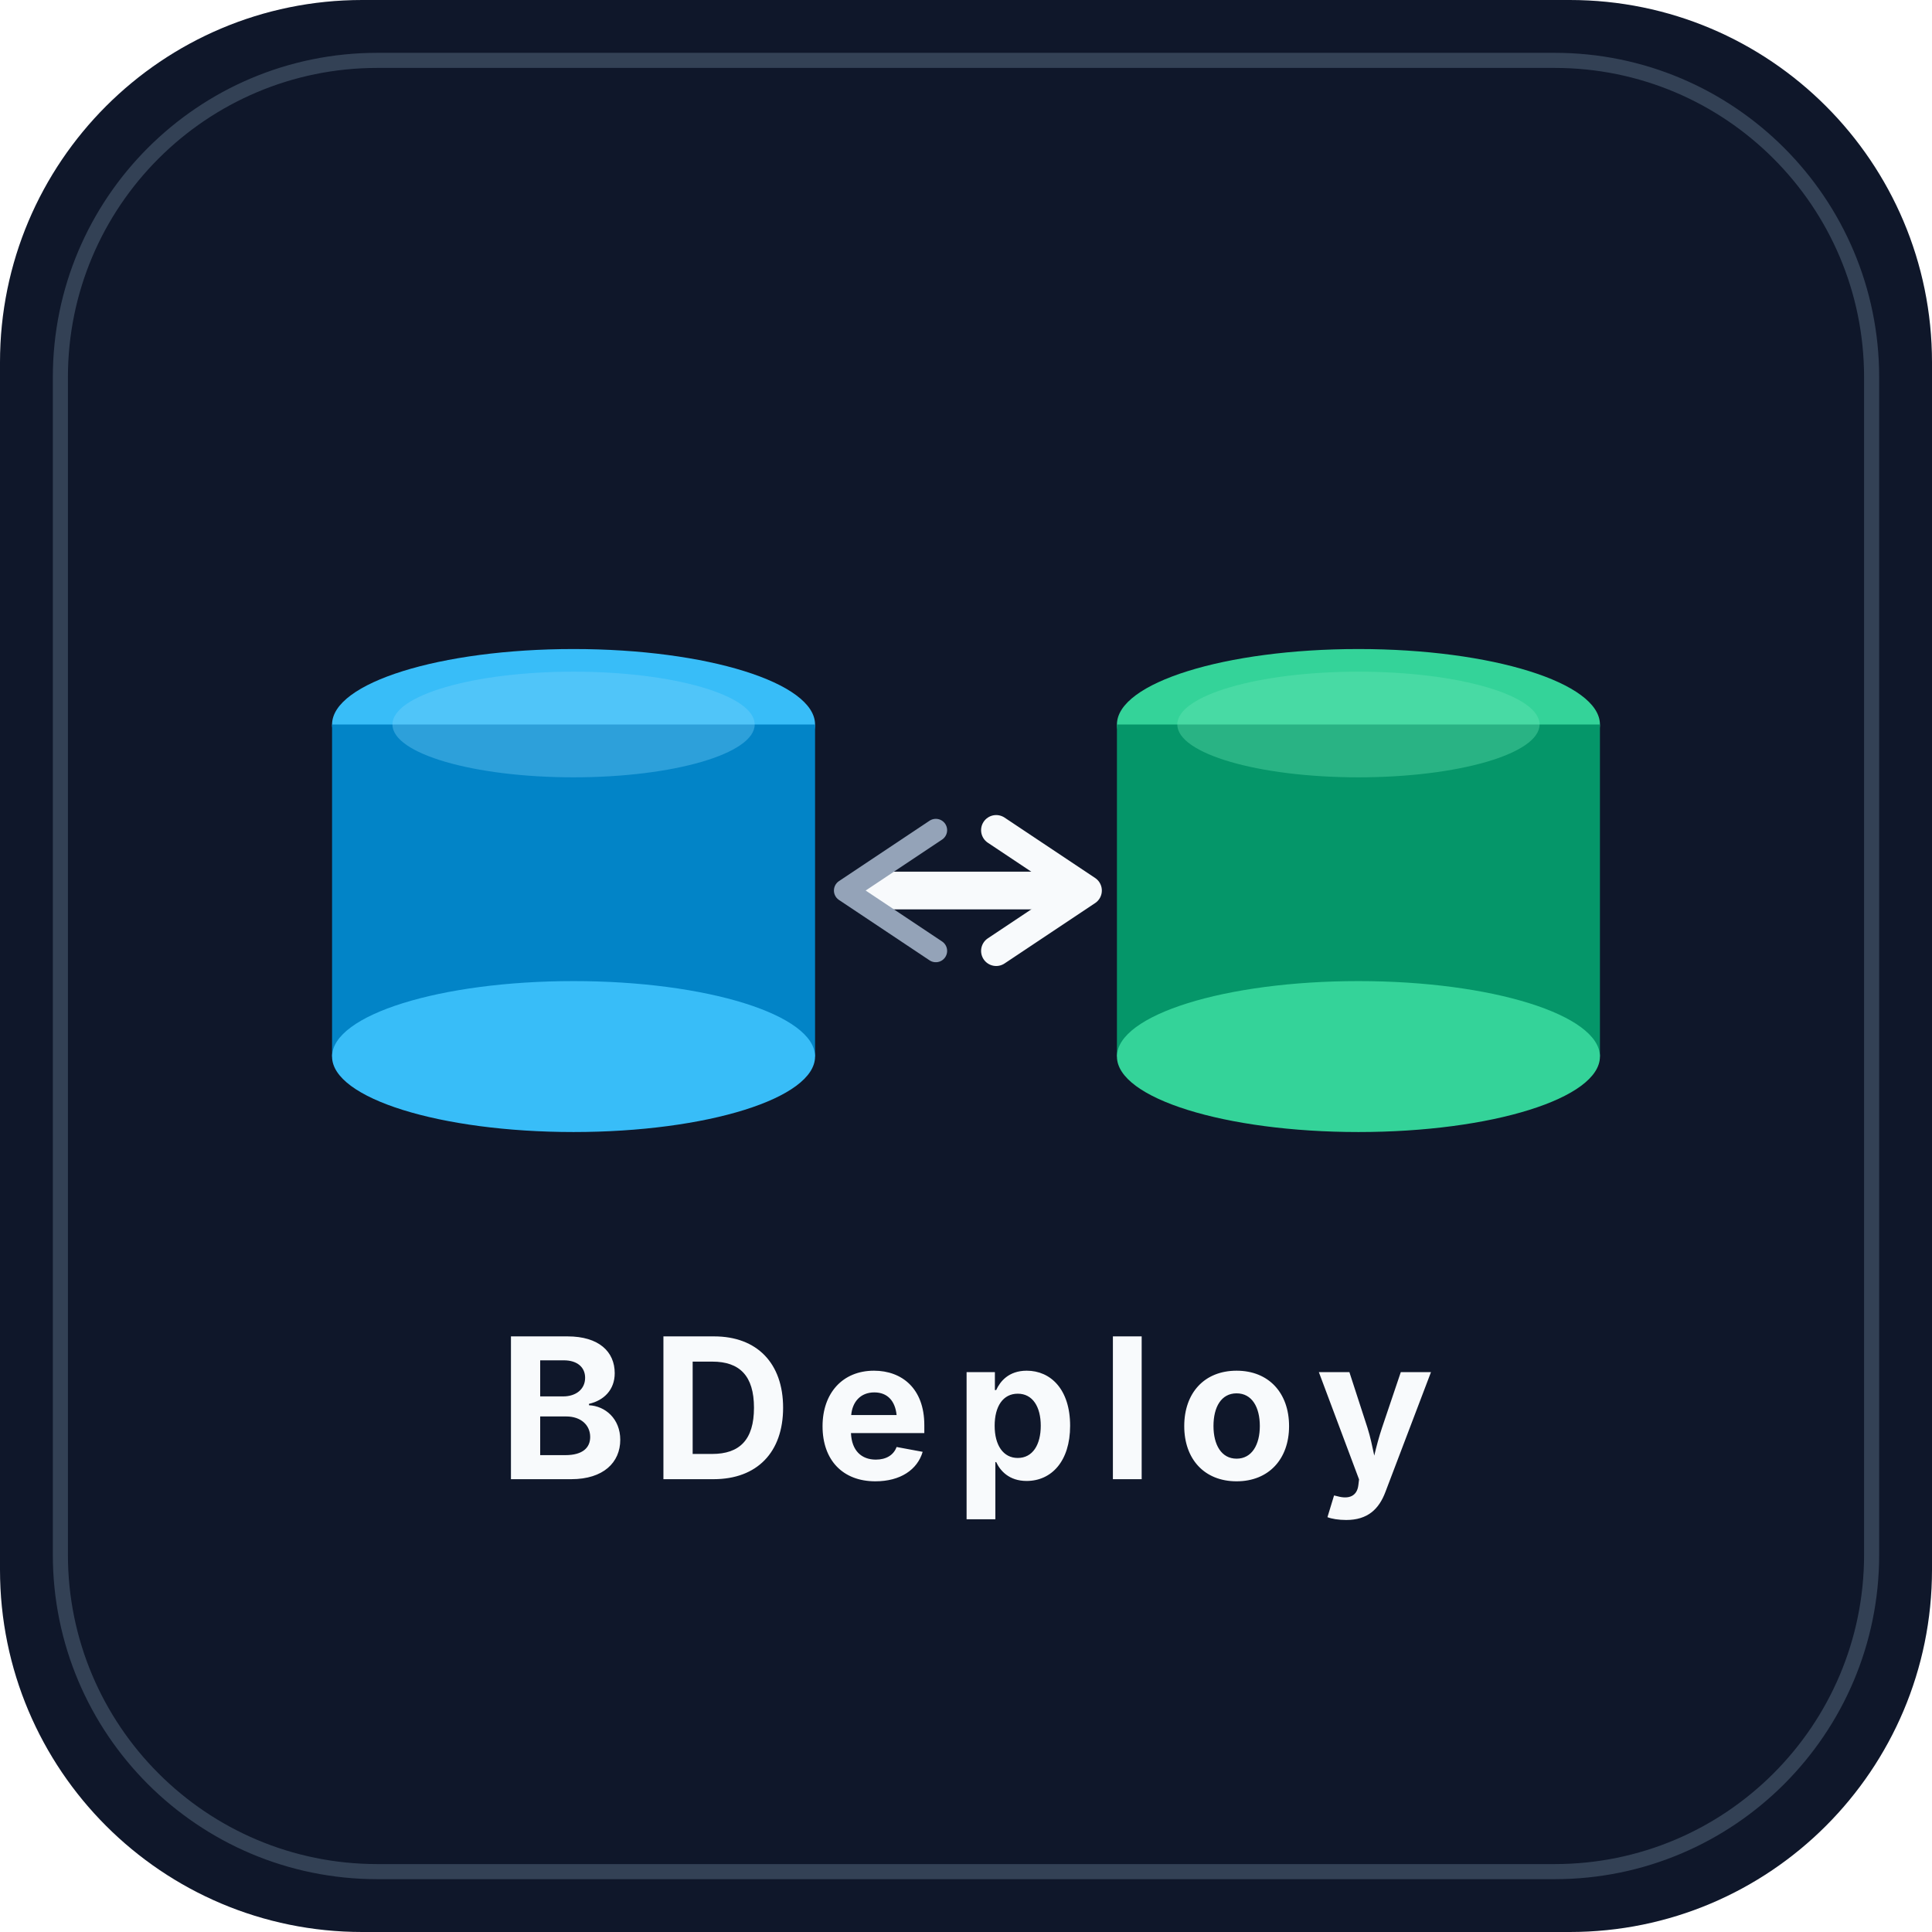
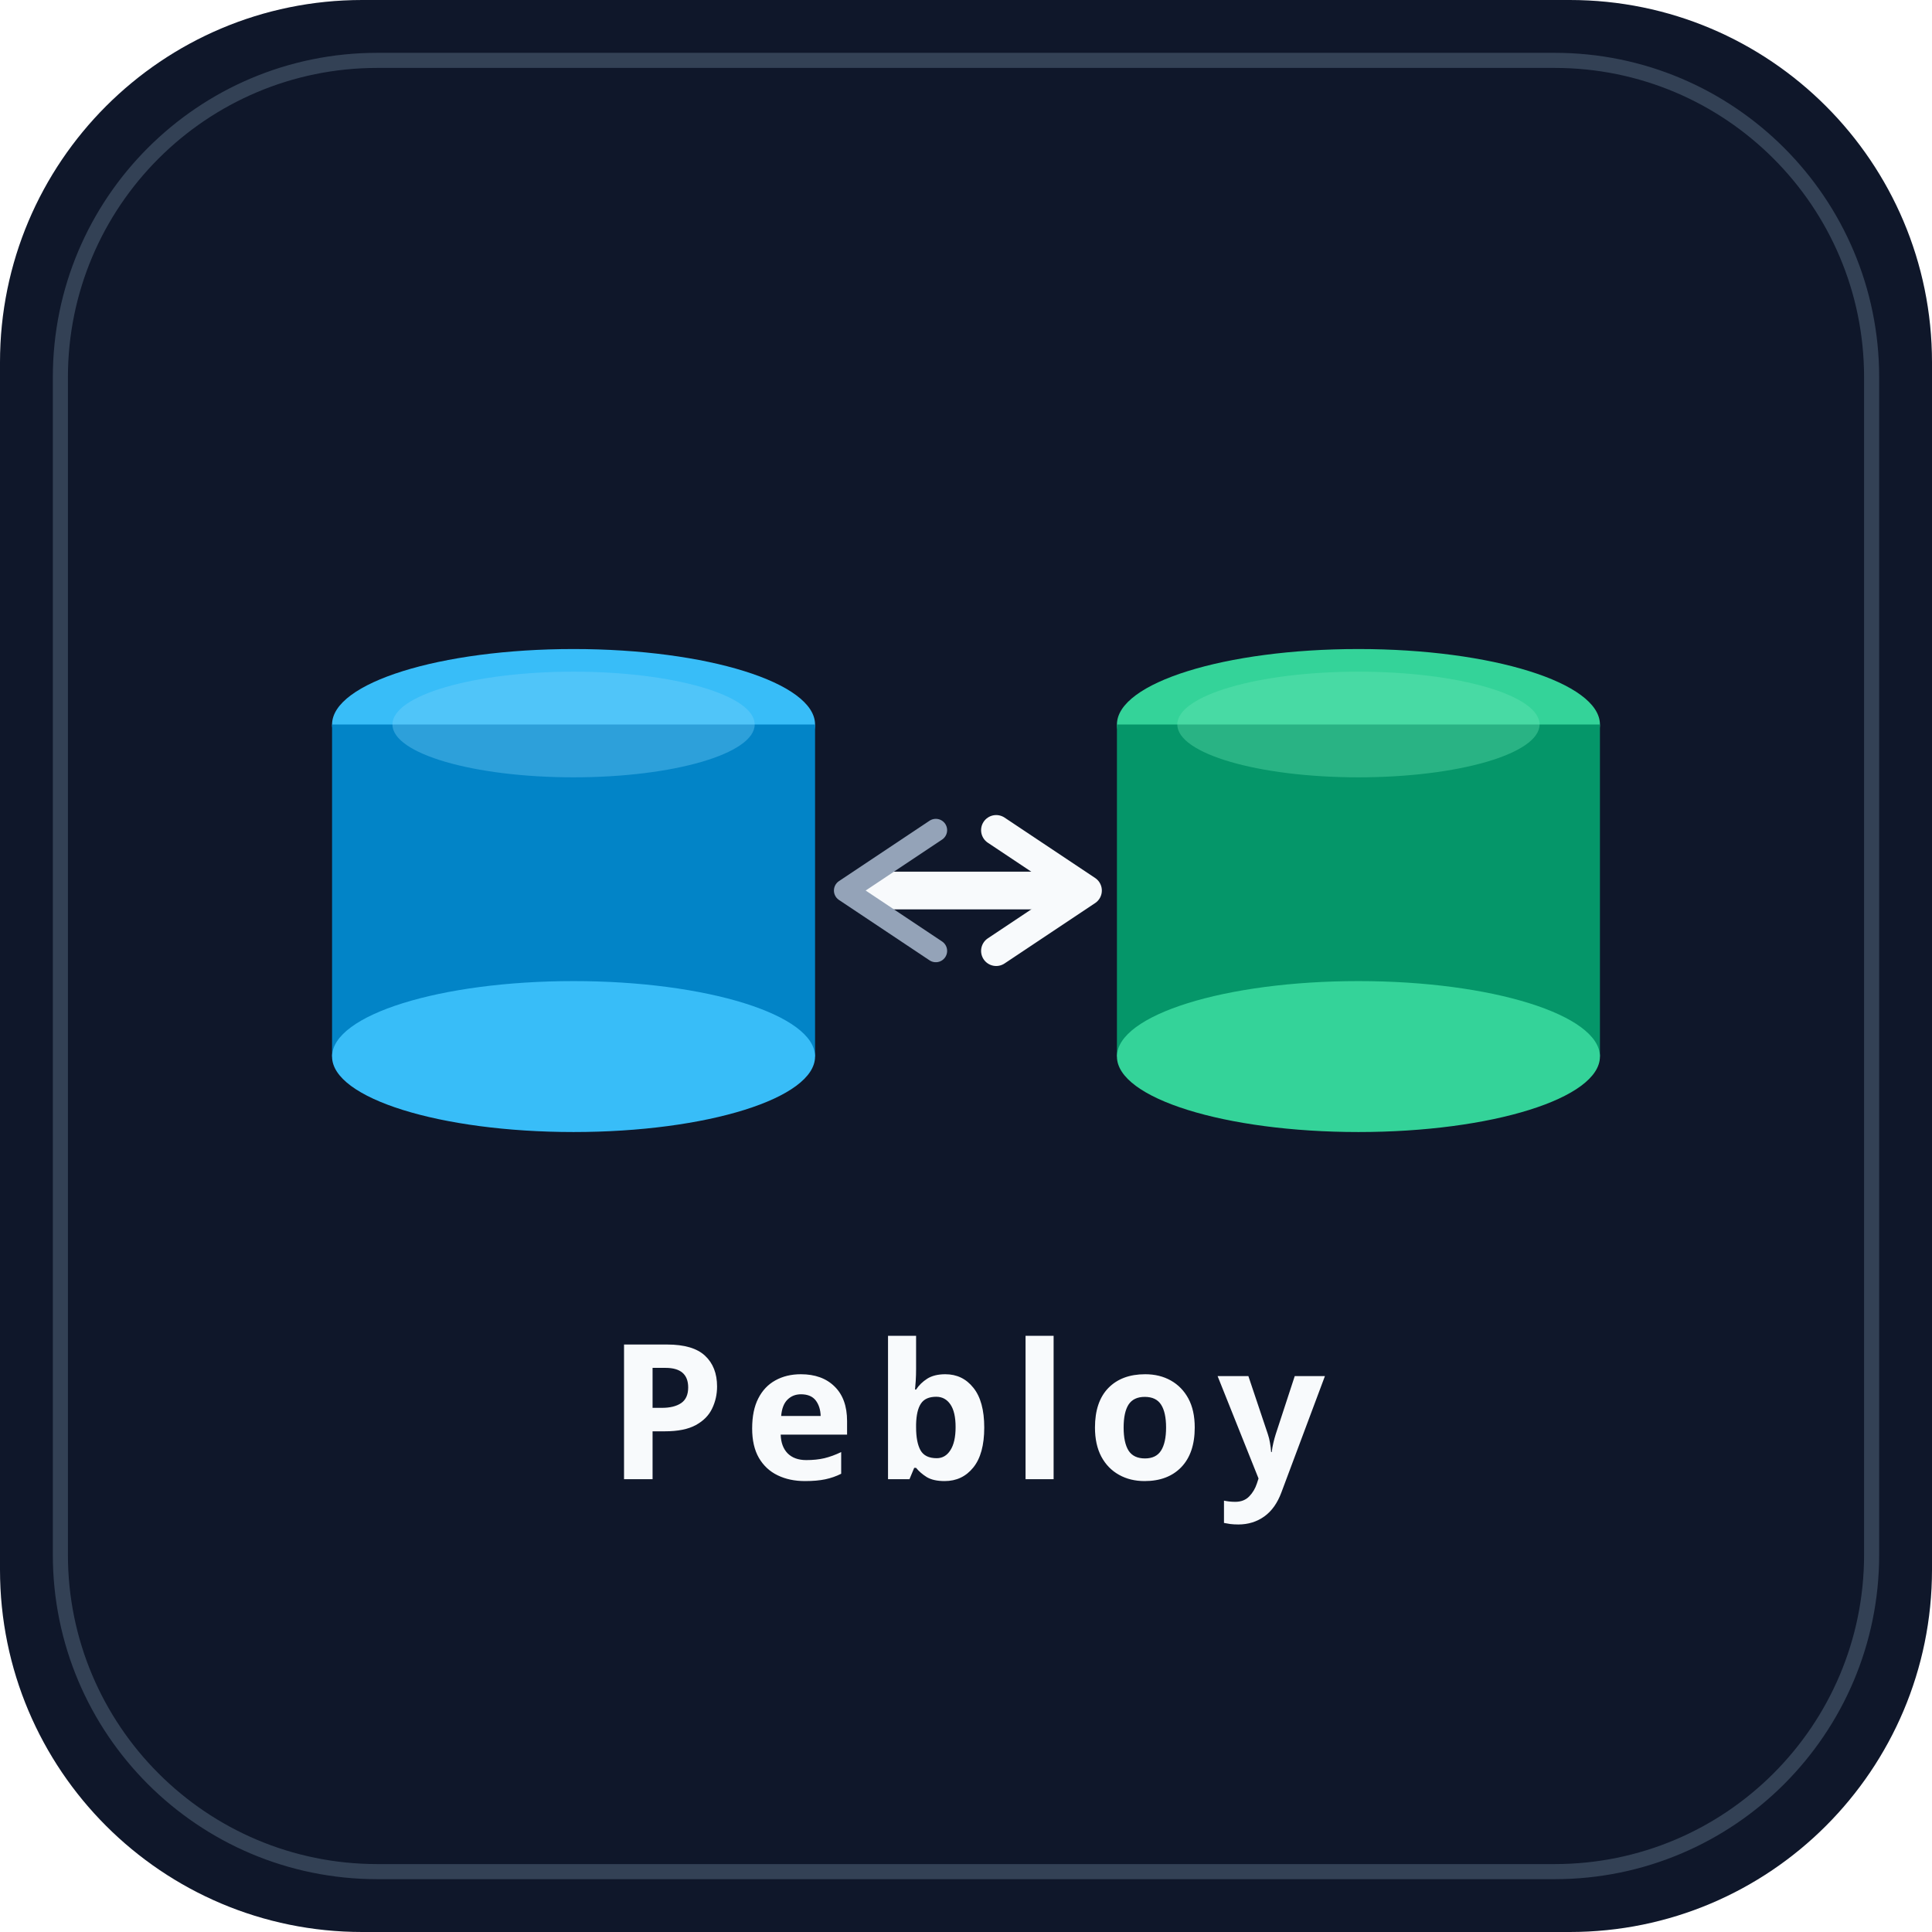
- <svg xmlns="http://www.w3.org/2000/svg" width="256" height="256" viewBox="0 0 256 256" role="img" aria-label="BDeploy logo">
+ <svg xmlns="http://www.w3.org/2000/svg" width="256" height="256" viewBox="0 0 256 256" role="img" aria-label="Pebloy logo">
  <rect width="256" height="256" rx="48" fill="#0f172a" />
  <rect x="8" y="8" width="240" height="240" rx="42" fill="none" stroke="#334155" stroke-width="2" />
  <ellipse cx="76" cy="96" rx="32" ry="10" fill="#38bdf8" />
  <rect x="44" y="96" width="64" height="44" fill="#0284c7" />
  <ellipse cx="76" cy="140" rx="32" ry="10" fill="#38bdf8" />
  <ellipse cx="76" cy="96" rx="24" ry="7" fill="#7dd3fc" opacity="0.35" />
  <ellipse cx="180" cy="96" rx="32" ry="10" fill="#34d399" />
  <rect x="148" y="96" width="64" height="44" fill="#059669" />
  <ellipse cx="180" cy="140" rx="32" ry="10" fill="#34d399" />
  <ellipse cx="180" cy="96" rx="24" ry="7" fill="#6ee7b7" opacity="0.35" />
  <path d="M114 118 L142 118" stroke="#f8fafc" stroke-width="5" stroke-linecap="round" />
  <path d="M132 110 L144 118 L132 126" fill="none" stroke="#f8fafc" stroke-width="4" stroke-linecap="round" stroke-linejoin="round" />
  <path d="M124 110 L112 118 L124 126" fill="none" stroke="#94a3b8" stroke-width="3" stroke-linecap="round" stroke-linejoin="round" />
-   <text x="128" y="196" text-anchor="middle" font-family="system-ui, -apple-system, sans-serif" font-size="26" font-weight="700" fill="#f8fafc" letter-spacing="3">BDeploy</text>
+   <text x="128" y="196" text-anchor="middle" font-family="'Space Grotesk', 'Segoe UI', sans-serif" font-size="25" font-weight="700" fill="#f8fafc" letter-spacing="2.4">Pebloy</text>
</svg>
